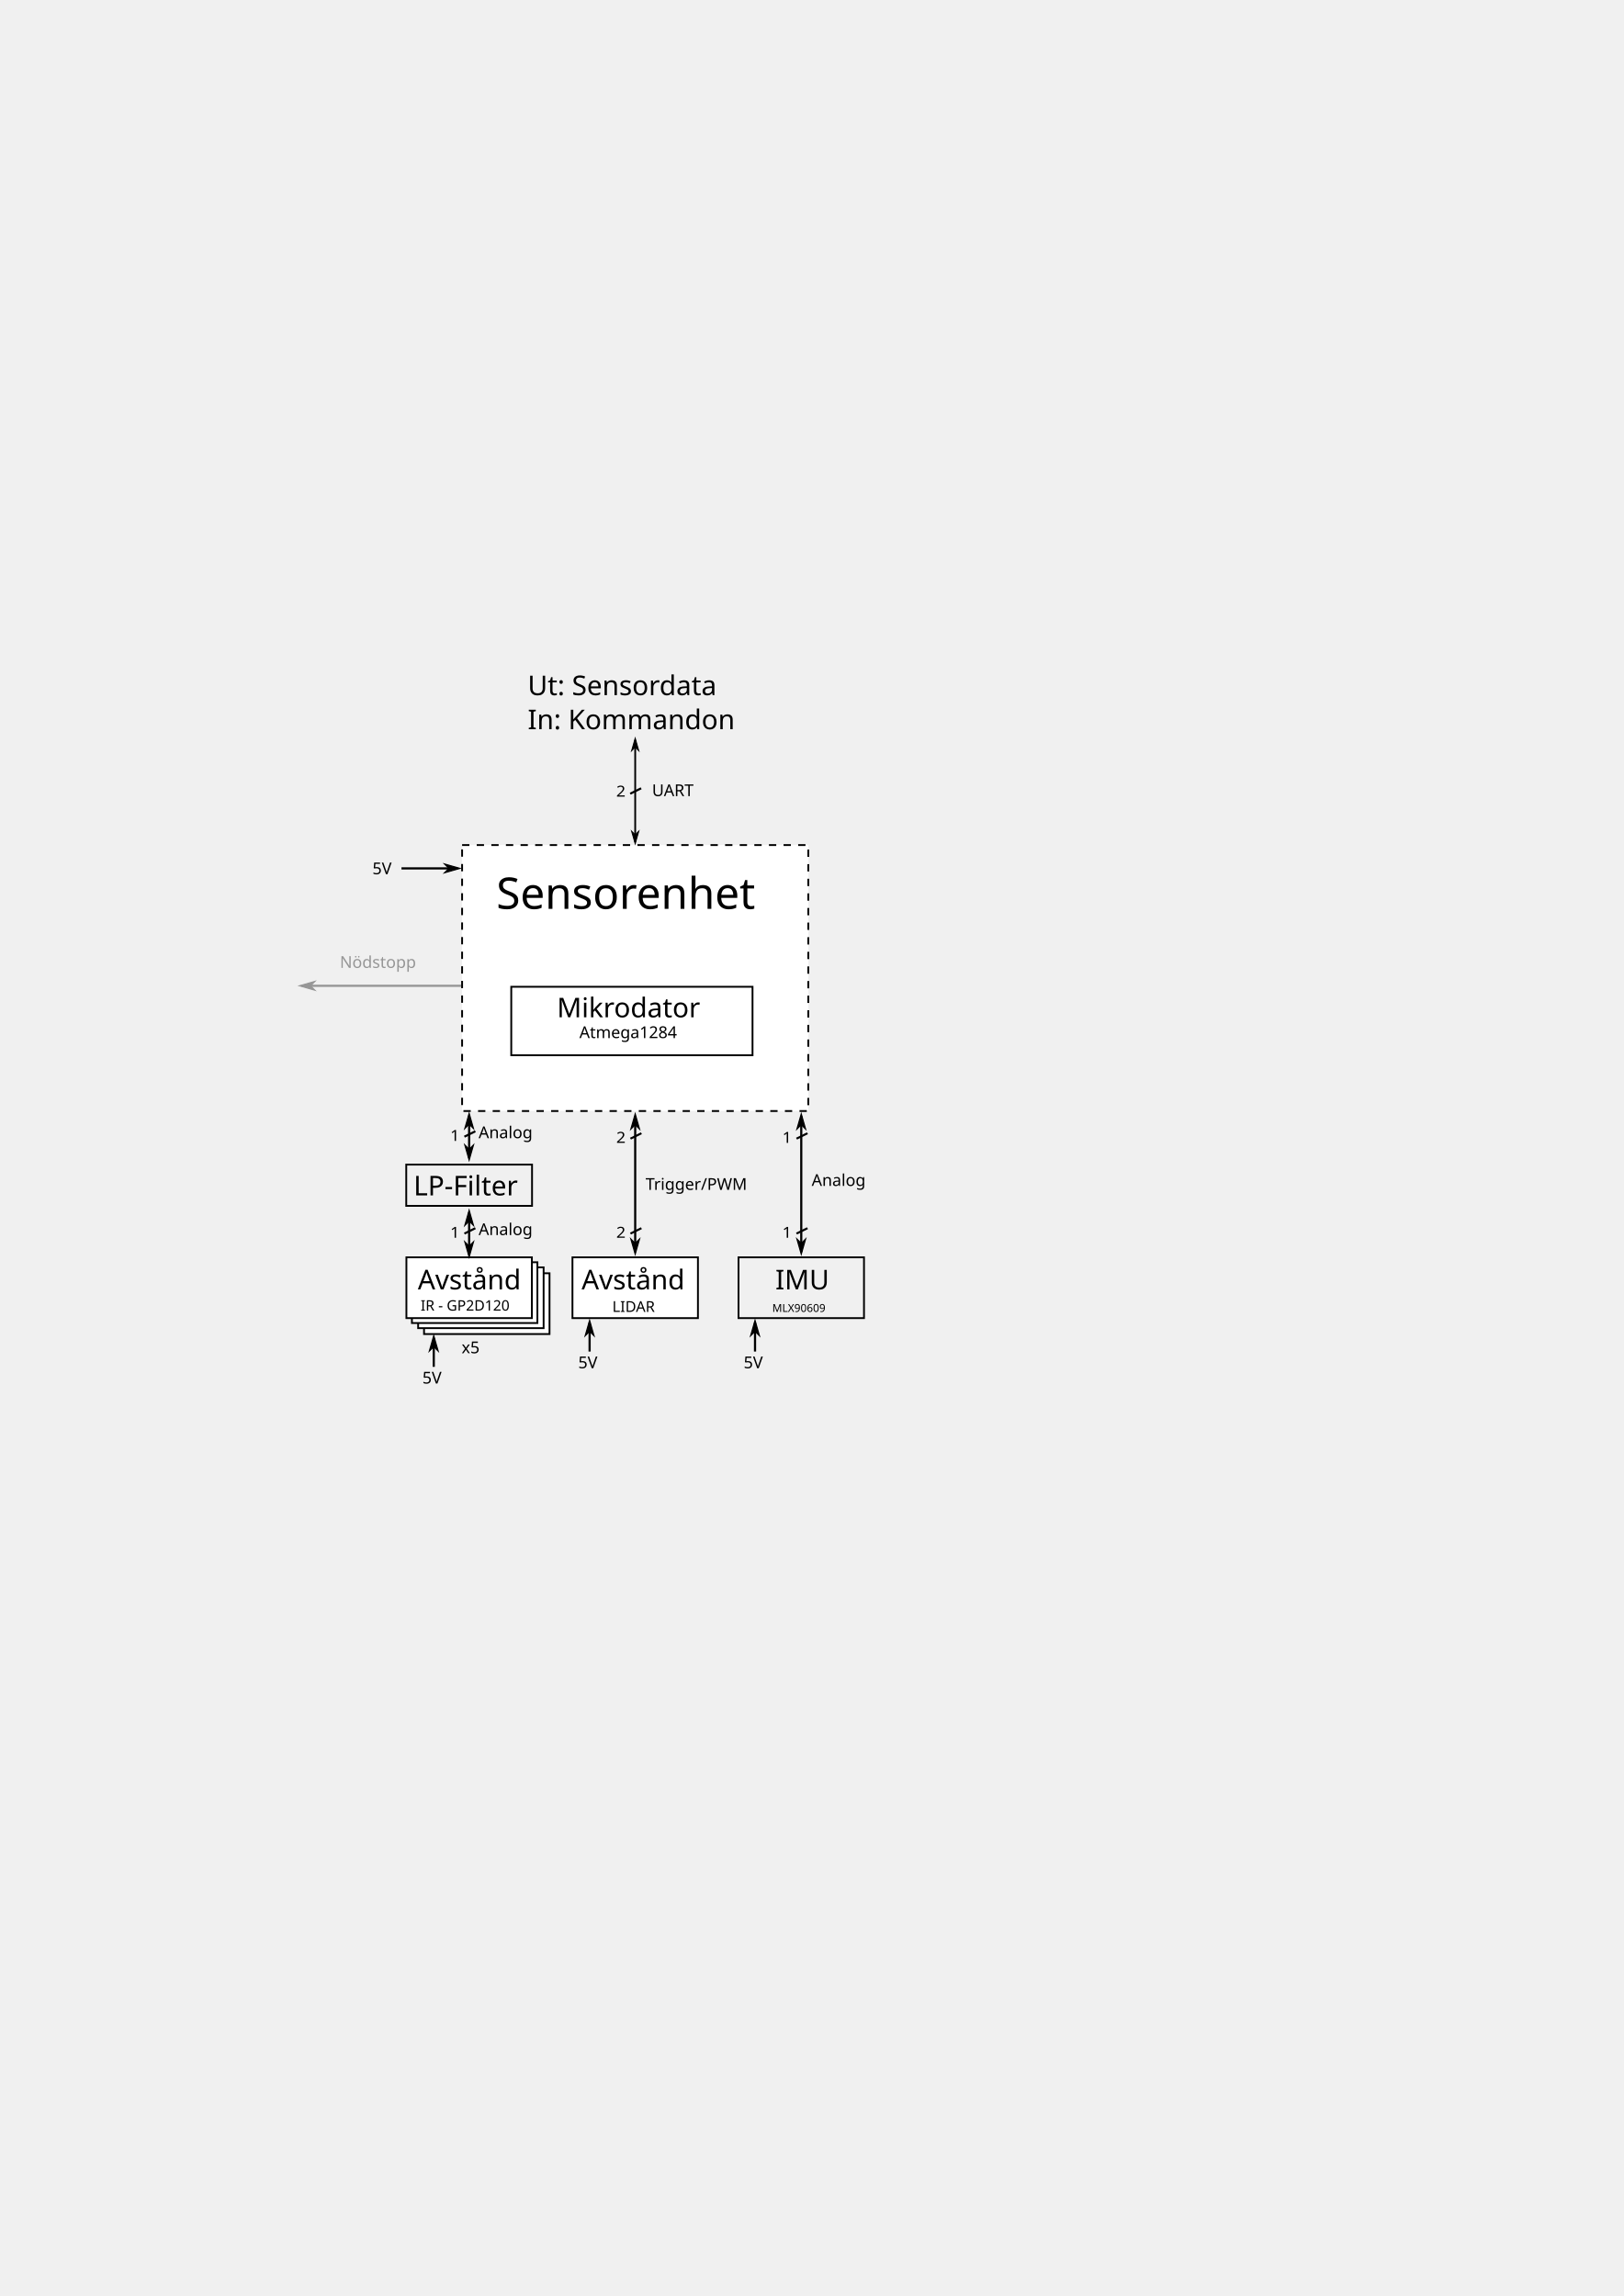
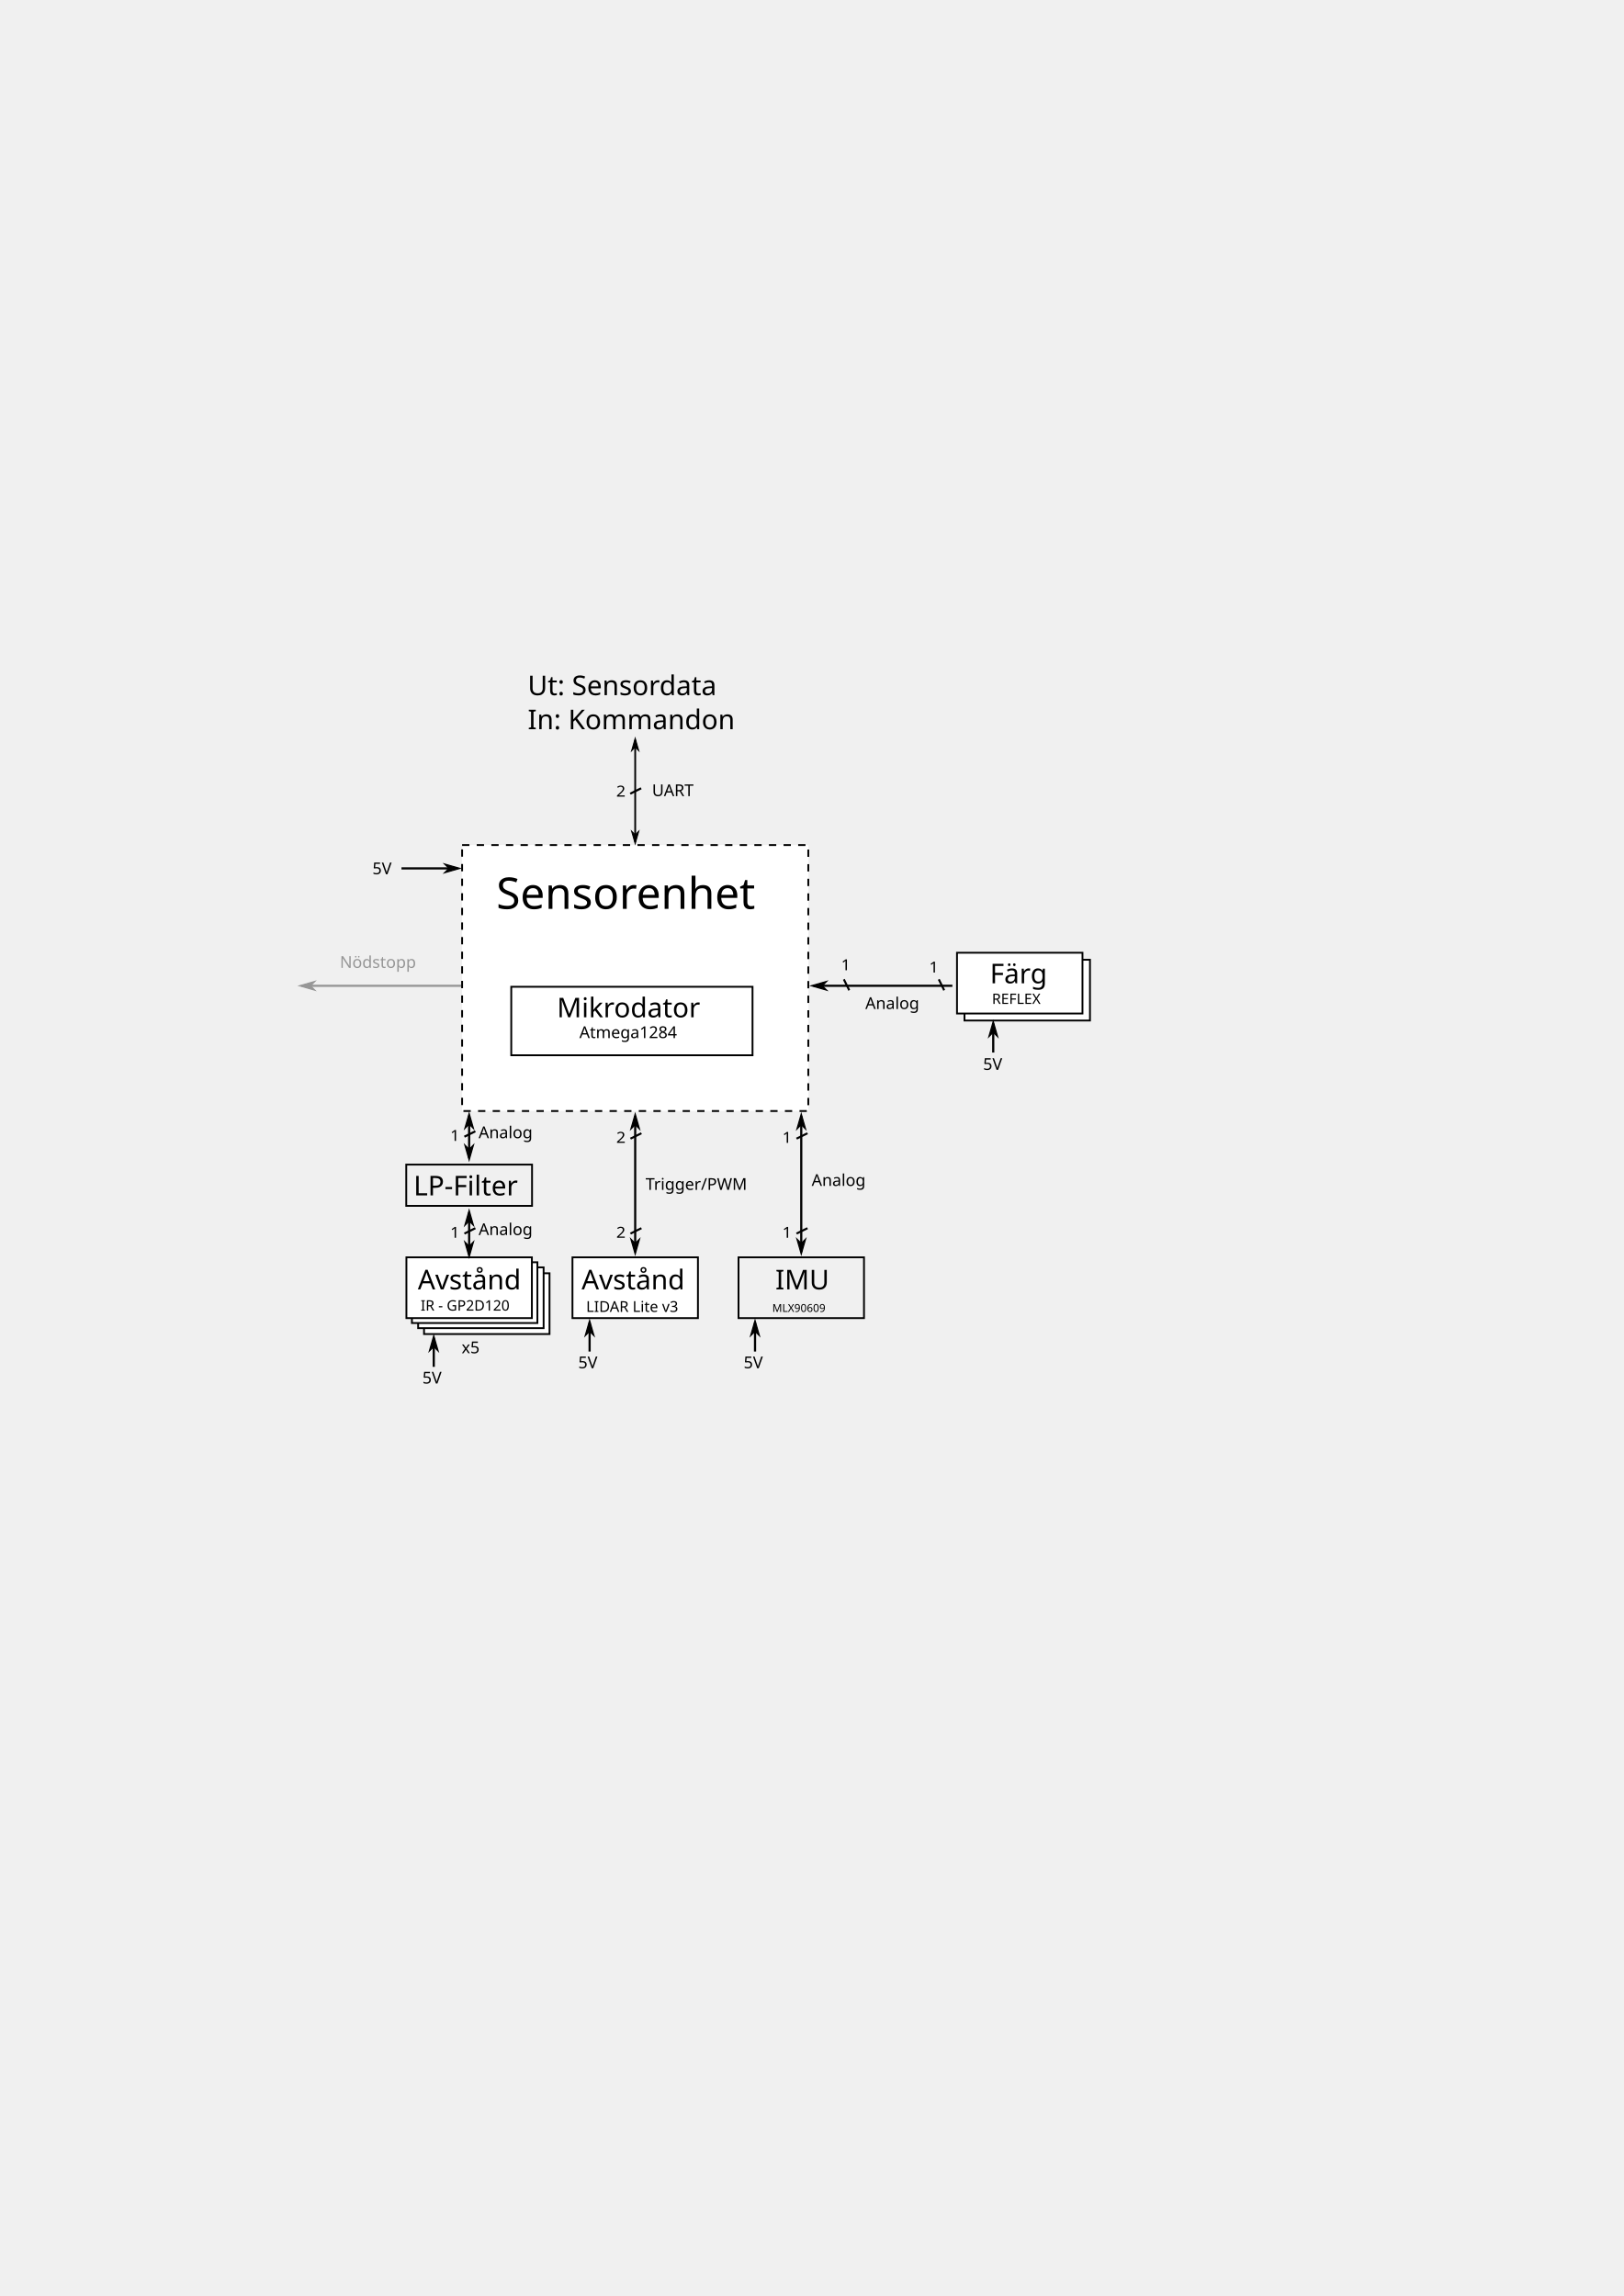
<svg xmlns="http://www.w3.org/2000/svg" width="210mm" height="297mm" viewBox="0 0 744.094 1052.362" id="svg7165" version="1.1">
  <defs id="defs7167">
    <marker orient="auto" refY="0" refX="0" id="marker6503" style="overflow:visible">
      <path id="path6505" d="M 0,0 5,-5 -12.5,0 5,5 0,0 Z" style="fill:#000000;fill-opacity:1;fill-rule:evenodd;stroke:#000000;stroke-width:1pt;stroke-opacity:1" transform="matrix(0.4,0,0,0.4,4,0)" />
    </marker>
    <marker orient="auto" refY="0" refX="0" id="marker6507" style="overflow:visible">
      <path id="path6509" d="M 0,0 5,-5 -12.5,0 5,5 0,0 Z" style="fill:#000000;fill-opacity:1;fill-rule:evenodd;stroke:#000000;stroke-width:1pt;stroke-opacity:1" transform="matrix(-0.4,0,0,-0.4,-4,0)" />
    </marker>
    <marker orient="auto" refY="0" refX="0" id="marker7029-9-4-4-0" style="overflow:visible">
      <path id="path7031-3-88-0-5" d="M 0,0 5,-5 -12.5,0 5,5 0,0 Z" style="fill:#969696;fill-opacity:1;fill-rule:evenodd;stroke:#969696;stroke-width:1pt;stroke-opacity:1" transform="matrix(0.4,0,0,0.4,4,0)" />
    </marker>
    <marker orient="auto" refY="0" refX="0" id="marker9041-3-5-6-6-8-6" style="overflow:visible">
      <path id="path9043-1-6-2-7-7-1" d="M 0,0 5,-5 -12.5,0 5,5 0,0 Z" style="fill:#969696;fill-opacity:1;fill-rule:evenodd;stroke:#969696;stroke-width:1pt;stroke-opacity:1" transform="matrix(-0.4,0,0,-0.4,-4,0)" />
    </marker>
    <marker orient="auto" refY="0" refX="0" id="marker9041-3-5-6-6-8" style="overflow:visible">
      <path id="path9043-1-6-2-7-7" d="M 0,0 5,-5 -12.5,0 5,5 0,0 Z" style="fill:#000000;fill-opacity:1;fill-rule:evenodd;stroke:#000000;stroke-width:1pt;stroke-opacity:1" transform="matrix(-0.4,0,0,-0.4,-4,0)" />
    </marker>
    <marker orient="auto" refY="0" refX="0" id="marker9041-3-5-6-6" style="overflow:visible">
      <path id="path9043-1-6-2-7" d="M 0,0 5,-5 -12.5,0 5,5 0,0 Z" style="fill:#000000;fill-opacity:1;fill-rule:evenodd;stroke:#000000;stroke-width:1pt;stroke-opacity:1" transform="matrix(-0.4,0,0,-0.4,-4,0)" />
    </marker>
    <marker orient="auto" refY="0" refX="0" id="marker9041-3-9" style="overflow:visible">
      <path id="path9043-1-3" d="M 0,0 5,-5 -12.5,0 5,5 0,0 Z" style="fill:#000000;fill-opacity:1;fill-rule:evenodd;stroke:#000000;stroke-width:1pt;stroke-opacity:1" transform="matrix(-0.4,0,0,-0.4,-4,0)" />
    </marker>
    <marker orient="auto" refY="0" refX="0" id="marker7029-9-4-4" style="overflow:visible">
      <path id="path7031-3-88-0" d="M 0,0 5,-5 -12.5,0 5,5 0,0 Z" style="fill:#000000;fill-opacity:1;fill-rule:evenodd;stroke:#000000;stroke-width:1pt;stroke-opacity:1" transform="matrix(0.4,0,0,0.4,4,0)" />
    </marker>
    <marker orient="auto" refY="0" refX="0" id="marker7029-9" style="overflow:visible">
      <path id="path7031-3" d="M 0,0 5,-5 -12.5,0 5,5 0,0 Z" style="fill:#000000;fill-opacity:1;fill-rule:evenodd;stroke:#000000;stroke-width:1pt;stroke-opacity:1" transform="matrix(0.4,0,0,0.4,4,0)" />
    </marker>
    <marker orient="auto" refY="0" refX="0" id="marker8162" style="overflow:visible">
      <path id="path8164" d="M 0,0 5,-5 -12.5,0 5,5 0,0 Z" style="fill:#969696;fill-opacity:1;fill-rule:evenodd;stroke:#969696;stroke-width:1pt;stroke-opacity:1" transform="matrix(0.4,0,0,0.4,4,0)" />
    </marker>
    <marker orient="auto" refY="0" refX="0" id="marker8166" style="overflow:visible">
      <path id="path8168" d="M 0,0 5,-5 -12.5,0 5,5 0,0 Z" style="fill:#969696;fill-opacity:1;fill-rule:evenodd;stroke:#969696;stroke-width:1pt;stroke-opacity:1" transform="matrix(-0.4,0,0,-0.4,-4,0)" />
    </marker>
    <marker orient="auto" refY="0" refX="0" id="marker7029-9-4-4-0-3" style="overflow:visible">
      <path id="path7031-3-88-0-5-6" d="M 0,0 5,-5 -12.5,0 5,5 0,0 Z" style="fill:#000000;fill-opacity:1;fill-rule:evenodd;stroke:#000000;stroke-width:1pt;stroke-opacity:1" transform="matrix(0.4,0,0,0.4,4,0)" />
    </marker>
    <marker orient="auto" refY="0" refX="0" id="marker6588-9-2-7-8-5-1-7" style="overflow:visible">
      <path id="path6590-4-0-4-9-9-1-5" d="M 0,0 5,-5 -12.5,0 5,5 0,0 Z" style="fill:#000000;fill-opacity:1;fill-rule:evenodd;stroke:#000000;stroke-width:1pt;stroke-opacity:1" transform="matrix(-0.4,0,0,-0.4,-4,0)" />
    </marker>
    <marker orient="auto" refY="0" refX="0" id="marker9041-3-5-6-6-8-6-3" style="overflow:visible">
      <path id="path9043-1-6-2-7-7-1-5" d="M 0,0 5,-5 -12.5,0 5,5 0,0 Z" style="fill:#000000;fill-opacity:1;fill-rule:evenodd;stroke:#000000;stroke-width:1pt;stroke-opacity:1" transform="matrix(-0.4,0,0,-0.4,-4,0)" />
    </marker>
    <marker orient="auto" refY="0" refX="0" id="marker9041-3-5-6-6-8-62" style="overflow:visible">
      <path id="path9043-1-6-2-7-7-9" d="M 0,0 5,-5 -12.5,0 5,5 0,0 Z" style="fill:#000000;fill-opacity:1;fill-rule:evenodd;stroke:#000000;stroke-width:1pt;stroke-opacity:1" transform="matrix(-0.4,0,0,-0.4,-4,0)" />
    </marker>
    <marker orient="auto" refY="0" refX="0" id="marker9041-3-5-6-6-1" style="overflow:visible">
      <path id="path9043-1-6-2-7-2" d="M 0,0 5,-5 -12.5,0 5,5 0,0 Z" style="fill:#000000;fill-opacity:1;fill-rule:evenodd;stroke:#000000;stroke-width:1pt;stroke-opacity:1" transform="matrix(-0.4,0,0,-0.4,-4,0)" />
    </marker>
    <marker orient="auto" refY="0" refX="0" id="marker9041-3-9-7" style="overflow:visible">
      <path id="path9043-1-3-0" d="M 0,0 5,-5 -12.5,0 5,5 0,0 Z" style="fill:#000000;fill-opacity:1;fill-rule:evenodd;stroke:#000000;stroke-width:1pt;stroke-opacity:1" transform="matrix(-0.4,0,0,-0.4,-4,0)" />
    </marker>
    <marker orient="auto" refY="0" refX="0" id="marker7029-9-4-4-9" style="overflow:visible">
      <path id="path7031-3-88-0-3" d="M 0,0 5,-5 -12.5,0 5,5 0,0 Z" style="fill:#000000;fill-opacity:1;fill-rule:evenodd;stroke:#000000;stroke-width:1pt;stroke-opacity:1" transform="matrix(0.4,0,0,0.4,4,0)" />
    </marker>
    <marker orient="auto" refY="0" refX="0" id="marker6588-9-2-7-8-5-6" style="overflow:visible">
      <path id="path6590-4-0-4-9-9-0" d="M 0,0 5,-5 -12.5,0 5,5 0,0 Z" style="fill:#000000;fill-opacity:1;fill-rule:evenodd;stroke:#000000;stroke-width:1pt;stroke-opacity:1" transform="matrix(-0.4,0,0,-0.4,-4,0)" />
    </marker>
    <marker orient="auto" refY="0" refX="0" id="marker7029-9-6" style="overflow:visible">
      <path id="path7031-3-2" d="M 0,0 5,-5 -12.5,0 5,5 0,0 Z" style="fill:#000000;fill-opacity:1;fill-rule:evenodd;stroke:#000000;stroke-width:1pt;stroke-opacity:1" transform="matrix(0.4,0,0,0.4,4,0)" />
    </marker>
    <marker orient="auto" refY="0" refX="0" id="marker6588-9-2-7-6" style="overflow:visible">
      <path id="path6590-4-0-4-1" d="M 0,0 5,-5 -12.5,0 5,5 0,0 Z" style="fill:#000000;fill-opacity:1;fill-rule:evenodd;stroke:#000000;stroke-width:1pt;stroke-opacity:1" transform="matrix(-0.4,0,0,-0.4,-4,0)" />
    </marker>
    <marker orient="auto" refY="0" refX="0" id="marker7280" style="overflow:visible">
      <path id="path7030" d="M 0,0 5,-5 -12.5,0 5,5 0,0 Z" style="fill:#000000;fill-opacity:1;fill-rule:evenodd;stroke:#000000;stroke-width:1pt;stroke-opacity:1" transform="matrix(0.4,0,0,0.4,4,0)" />
    </marker>
    <marker orient="auto" refY="0" refX="0" id="marker7283" style="overflow:visible">
      <path id="path7033" d="M 0,0 5,-5 -12.5,0 5,5 0,0 Z" style="fill:#000000;fill-opacity:1;fill-rule:evenodd;stroke:#000000;stroke-width:1pt;stroke-opacity:1" transform="matrix(-0.4,0,0,-0.4,-4,0)" />
    </marker>
    <marker orient="auto" refY="0" refX="0" id="marker8162-8" style="overflow:visible">
      <path id="path8164-7" d="M 0,0 5,-5 -12.5,0 5,5 0,0 Z" style="fill:#969696;fill-opacity:1;fill-rule:evenodd;stroke:#969696;stroke-width:1pt;stroke-opacity:1" transform="matrix(0.4,0,0,0.4,4,0)" />
    </marker>
    <marker orient="auto" refY="0" refX="0" id="marker7029-9-6-7" style="overflow:visible">
      <path id="path7031-3-2-5" d="M 0,0 5,-5 -12.5,0 5,5 0,0 Z" style="fill:#000000;fill-opacity:1;fill-rule:evenodd;stroke:#000000;stroke-width:1pt;stroke-opacity:1" transform="matrix(0.4,0,0,0.4,4,0)" />
    </marker>
    <marker orient="auto" refY="0" refX="0" id="marker6588-9-2-7-6-3" style="overflow:visible">
      <path id="path6590-4-0-4-1-5" d="M 0,0 5,-5 -12.5,0 5,5 0,0 Z" style="fill:#000000;fill-opacity:1;fill-rule:evenodd;stroke:#000000;stroke-width:1pt;stroke-opacity:1" transform="matrix(-0.4,0,0,-0.4,-4,0)" />
+     </marker>
+     <marker orient="auto" refY="0" refX="0" id="marker7029-9-4-4-0-3-9" style="overflow:visible">
+       <path id="path7031-3-88-0-5-6-3" d="M 0,0 5,-5 -12.5,0 5,5 0,0 Z" style="fill:#000000;fill-opacity:1;fill-rule:evenodd;stroke:#000000;stroke-width:1pt;stroke-opacity:1" transform="matrix(0.4,0,0,0.4,4,0)" />
+     </marker>
+     <marker orient="auto" refY="0" refX="0" id="marker7029-9-4-4-0-3-1" style="overflow:visible">
+       <path id="path7031-3-88-0-5-6-1" d="M 0,0 5,-5 -12.5,0 5,5 0,0 Z" style="fill:#000000;fill-opacity:1;fill-rule:evenodd;stroke:#000000;stroke-width:1pt;stroke-opacity:1" transform="matrix(0.4,0,0,0.4,4,0)" />
+     </marker>
+     <marker orient="auto" refY="0" refX="0" id="marker6588-8" style="overflow:visible">
+       <path id="path6590-9" d="M 0,0 5,-5 -12.5,0 5,5 0,0 Z" style="fill:#000000;fill-opacity:1;fill-rule:evenodd;stroke:#000000;stroke-width:1pt;stroke-opacity:1" transform="matrix(-0.4,0,0,-0.4,-4,0)" />
+     </marker>
+     <marker orient="auto" refY="0" refX="0" id="marker9041-3-5-6-6-8-6-3-8" style="overflow:visible">
+       <path id="path9043-1-6-2-7-7-1-5-9" d="M 0,0 5,-5 -12.5,0 5,5 0,0 Z" style="fill:#000000;fill-opacity:1;fill-rule:evenodd;stroke:#000000;stroke-width:1pt;stroke-opacity:1" transform="matrix(-0.4,0,0,-0.4,-4,0)" />
    </marker>
  </defs>
  <g id="layer1">
    <text xml:space="preserve" style="font-style:normal;font-weight:normal;font-size:12.5px;line-height:125%;font-family:sans-serif;letter-spacing:0px;word-spacing:0px;fill:#000000;fill-opacity:1;stroke:none;stroke-width:1px;stroke-linecap:butt;stroke-linejoin:miter;stroke-opacity:1" x="241.82" y="318.618" id="text10120">
      <tspan id="tspan10122" x="241.82" y="318.618">Ut: Sensordata</tspan>
      <tspan x="241.82" y="334.243" id="tspan11350">In: Kommandon</tspan>
    </text>
    <path style="fill:none;fill-opacity:1;fill-rule:evenodd;stroke:#969696;stroke-width:1;stroke-linecap:butt;stroke-linejoin:miter;stroke-miterlimit:4;stroke-dasharray:none;stroke-opacity:1;marker-start:url(#marker8162-8)" d="m 138.265,451.838 73.114,0" id="path8160-9" />
    <g id="g8346-2" transform="translate(-106.5413,9.833386)">
      <rect y="377.497" x="318.311" height="121.901" width="158.648" id="rect4290-85-7-0" style="fill:#ffffff;stroke:#000000;stroke-width:0.837;stroke-miterlimit:4;stroke-dasharray:3.348, 3.348;stroke-dashoffset:0;stroke-opacity:1" />
      <text id="text5111-4-2" y="406.737" x="333.987" style="font-style:normal;font-weight:normal;font-size:100.597px;line-height:125%;font-family:sans-serif;letter-spacing:0px;word-spacing:0px;fill:#000000;fill-opacity:1;stroke:none;stroke-width:1px;stroke-linecap:butt;stroke-linejoin:miter;stroke-opacity:1" xml:space="preserve">
        <tspan id="tspan4305-5-3" style="font-size:20px" y="406.737" x="333.987">Sensorenhet</tspan>
      </text>
      <rect style="fill:#ffffff;fill-opacity:1;stroke:#000000;stroke-width:0.837;stroke-miterlimit:4;stroke-dasharray:none;stroke-dashoffset:0;stroke-opacity:1" id="rect4315-4-7" width="110.565" height="31.391" x="340.837" y="442.45" />
      <text id="text4317-4-5" y="456.443" x="361.763" style="font-style:normal;font-weight:normal;font-size:10px;line-height:125%;font-family:sans-serif;letter-spacing:0px;word-spacing:0px;fill:#000000;fill-opacity:1;stroke:none;stroke-width:1px;stroke-linecap:butt;stroke-linejoin:miter;stroke-opacity:1" xml:space="preserve">
        <tspan style="font-size:12.5px" y="456.443" x="361.763" id="tspan4319-3-9">Mikrodator</tspan>
      </text>
      <text id="text6461-5-2" y="465.969" x="372.058" style="font-style:normal;font-weight:normal;font-size:12.5px;line-height:125%;font-family:sans-serif;letter-spacing:0px;word-spacing:0px;fill:#000000;fill-opacity:1;stroke:none;stroke-width:1px;stroke-linecap:butt;stroke-linejoin:miter;stroke-opacity:1" xml:space="preserve">
        <tspan style="font-size:7.5px" y="465.969" x="372.058" id="tspan6463-9-2">Atmega1284</tspan>
      </text>
    </g>
    <path style="fill:none;fill-rule:evenodd;stroke:#000000;stroke-width:0.821;stroke-linecap:butt;stroke-linejoin:miter;stroke-miterlimit:3.7;stroke-dasharray:none;stroke-opacity:1;marker-start:url(#marker7280);marker-end:url(#marker7283)" d="m 291.093,339.181 0,46.726" id="path4688-0-8" />
    <text xml:space="preserve" style="font-style:normal;font-weight:normal;font-size:12.5px;line-height:125%;font-family:sans-serif;letter-spacing:0px;word-spacing:0px;fill:#000000;fill-opacity:1;stroke:none;stroke-width:1px;stroke-linecap:butt;stroke-linejoin:miter;stroke-opacity:1" x="298.816" y="364.895" id="text6511-2-9">
      <tspan id="tspan6513-2-7" x="298.816" y="364.895" style="font-size:7.5px">UART</tspan>
    </text>
    <text xml:space="preserve" style="font-style:normal;font-weight:normal;font-size:12.07px;line-height:125%;font-family:sans-serif;letter-spacing:0px;word-spacing:0px;fill:#000000;fill-opacity:1;stroke:none;stroke-width:1px;stroke-linecap:butt;stroke-linejoin:miter;stroke-opacity:1" x="272.667" y="378.157" id="text7351-9-7-6-1-8-5-5-4-7-3" transform="scale(1.035655,0.9655729)">
      <tspan id="tspan7353-5-1-1-7-1-0-9-1-5-6" x="272.667" y="378.157" style="font-size:7.242px">2</tspan>
    </text>
    <path style="fill:none;fill-rule:evenodd;stroke:#000000;stroke-width:0.964px;stroke-linecap:butt;stroke-linejoin:miter;stroke-opacity:1" d="m 288.804,363.782 5.024,-2.477" id="path7304-7-2-9-1-9-6-2-8-8-1" />
    <rect style="opacity:1;fill:#ffffff;fill-opacity:1;stroke:#000000;stroke-width:0.833;stroke-linecap:butt;stroke-linejoin:miter;stroke-miterlimit:3.7;stroke-dasharray:none;stroke-dashoffset:0;stroke-opacity:1" id="rect6604-6-4-7-8-4" width="57.5" height="27.857" x="194.326" y="583.597" />
    <rect style="opacity:1;fill:#ffffff;fill-opacity:1;stroke:#000000;stroke-width:0.833;stroke-linecap:butt;stroke-linejoin:miter;stroke-miterlimit:3.7;stroke-dasharray:none;stroke-dashoffset:0;stroke-opacity:1" id="rect6604-6-4-7-9-7" width="57.5" height="27.857" x="191.622" y="580.893" />
    <rect style="opacity:1;fill:#ffffff;fill-opacity:1;stroke:#000000;stroke-width:0.833;stroke-linecap:butt;stroke-linejoin:miter;stroke-miterlimit:3.7;stroke-dasharray:none;stroke-dashoffset:0;stroke-opacity:1" id="rect6604-6-4-7-2-8" width="57.5" height="27.857" x="188.77" y="578.546" />
    <rect style="opacity:1;fill:#ffffff;fill-opacity:1;stroke:#000000;stroke-width:0.833;stroke-linecap:butt;stroke-linejoin:miter;stroke-miterlimit:3.7;stroke-dasharray:none;stroke-dashoffset:0;stroke-opacity:1" id="rect6604-6-4-7-4" width="57.5" height="27.857" x="186.245" y="576.295" />
    <text xml:space="preserve" style="font-style:normal;font-weight:normal;font-size:12.5px;line-height:125%;font-family:sans-serif;letter-spacing:0px;word-spacing:0px;fill:#000000;fill-opacity:1;stroke:none;stroke-width:1px;stroke-linecap:butt;stroke-linejoin:miter;stroke-opacity:1" x="211.531" y="620.254" id="text7240-5">
      <tspan id="tspan7242-0" x="211.531" y="620.254" style="font-size:7.5px">x5</tspan>
    </text>
    <text xml:space="preserve" style="font-style:normal;font-weight:normal;font-size:12.5px;line-height:125%;font-family:sans-serif;letter-spacing:0px;word-spacing:0px;fill:#000000;fill-opacity:1;stroke:none;stroke-width:1px;stroke-linecap:butt;stroke-linejoin:miter;stroke-opacity:1" x="191.477" y="590.974" id="text7268-3">
      <tspan id="tspan7270-6" x="191.477" y="590.974">Avstånd</tspan>
    </text>
    <text xml:space="preserve" style="font-style:normal;font-weight:normal;font-size:12.5px;line-height:125%;font-family:sans-serif;letter-spacing:0px;word-spacing:0px;fill:#000000;fill-opacity:1;stroke:none;stroke-width:1px;stroke-linecap:butt;stroke-linejoin:miter;stroke-opacity:1" x="192.752" y="600.706" id="text6614-6-5-6-1">
      <tspan id="tspan6616-3-6-6-06" x="192.752" y="600.706" style="font-size:6.625px">IR - GP2D120</tspan>
    </text>
    <g id="g9425">
      <path id="path6571-0-5-4-9" d="m 214.995,555.716 0,19.434" style="fill:none;fill-rule:evenodd;stroke:#000000;stroke-width:0.989;stroke-linecap:butt;stroke-linejoin:miter;stroke-miterlimit:4;stroke-dasharray:none;stroke-opacity:1;marker-start:url(#marker7029-9-6);marker-end:url(#marker6588-9-2-7-6)" />
      <text transform="scale(1.035655,0.9655729)" id="text7351-4-1-0-9-8-6-4-0" y="587.561" x="199.207" style="font-style:normal;font-weight:normal;font-size:12.07px;line-height:125%;font-family:sans-serif;letter-spacing:0px;word-spacing:0px;fill:#000000;fill-opacity:1;stroke:none;stroke-width:1px;stroke-linecap:butt;stroke-linejoin:miter;stroke-opacity:1" xml:space="preserve">
        <tspan style="font-size:7.242px" y="587.561" x="199.207" id="tspan7353-8-0-9-4-8-1-3-6">1</tspan>
      </text>
      <path id="path7304-4-2-2-4-1-3-3-4-0-7" d="m 212.819,565.407 5.024,-2.477" style="fill:none;fill-rule:evenodd;stroke:#000000;stroke-width:0.964px;stroke-linecap:butt;stroke-linejoin:miter;stroke-opacity:1" />
      <text id="text8027-6" y="566.094" x="219.335" style="font-style:normal;font-weight:normal;font-size:12.5px;line-height:125%;font-family:sans-serif;letter-spacing:0px;word-spacing:0px;fill:#000000;fill-opacity:1;stroke:none;stroke-width:1px;stroke-linecap:butt;stroke-linejoin:miter;stroke-opacity:1" xml:space="preserve">
        <tspan id="tspan9011-9" style="font-size:7.5px" y="566.094" x="219.335">Analog</tspan>
      </text>
    </g>
    <path style="fill:none;fill-rule:evenodd;stroke:#000000;stroke-width:0.989;stroke-linecap:butt;stroke-linejoin:miter;stroke-miterlimit:4;stroke-dasharray:none;stroke-opacity:1;marker-start:url(#marker7029-9-4-4-9);marker-end:url(#marker6588-9-2-7-8-5-6)" d="m 291.093,511.559 0,62.291" id="path6571-0-5-4-7-4-3" />
    <rect style="opacity:1;fill:#ffffff;fill-opacity:1;stroke:#000000;stroke-width:0.833;stroke-linecap:butt;stroke-linejoin:miter;stroke-miterlimit:3.7;stroke-dasharray:none;stroke-dashoffset:0;stroke-opacity:1" id="rect6604-6-4-7-7-6-7" width="57.5" height="27.857" x="262.343" y="576.295" />
    <g transform="translate(126.814,9.833386)" id="g7669-9-8-9-6-9-4">
      <g id="g7373-0-6-9-3-0-5-6-4-2-5" transform="matrix(1,0,0,0.932331,-11.9057,40.85051)">
        <text xml:space="preserve" style="font-style:normal;font-weight:normal;font-size:12.5px;line-height:125%;font-family:sans-serif;letter-spacing:0px;word-spacing:0px;fill:#000000;fill-opacity:1;stroke:none;stroke-width:1px;stroke-linecap:butt;stroke-linejoin:miter;stroke-opacity:1" x="167.5" y="554.148" id="text7351-4-1-0-9-8-6-4-3-2-2">
          <tspan id="tspan7353-8-0-9-4-8-1-3-0-4-5" x="167.5" y="554.148" style="font-size:7.5px">2</tspan>
        </text>
        <text xml:space="preserve" style="font-style:normal;font-weight:normal;font-size:12.5px;line-height:125%;font-family:sans-serif;letter-spacing:0px;word-spacing:0px;fill:#000000;fill-opacity:1;stroke:none;stroke-width:1px;stroke-linecap:butt;stroke-linejoin:miter;stroke-opacity:1" x="167.5" y="507.467" id="text7351-9-7-6-1-8-5-1-3-3-7-4">
          <tspan id="tspan7353-5-1-1-7-1-0-5-3-0-7-7" x="167.5" y="507.467" style="font-size:7.5px">2</tspan>
        </text>
      </g>
      <g id="g7435-7-5-7-2-9-9-8-9-5-4" transform="matrix(1.004824,0,0,0.9246567,-61.98943,-67.34177)">
        <path style="fill:none;fill-rule:evenodd;stroke:#000000;stroke-width:1px;stroke-linecap:butt;stroke-linejoin:miter;stroke-opacity:1" d="m 223.017,626.619 5,-2.679" id="path7304-7-2-9-1-9-6-8-6-2-4-4" />
        <path style="fill:none;fill-rule:evenodd;stroke:#000000;stroke-width:1px;stroke-linecap:butt;stroke-linejoin:miter;stroke-opacity:1" d="m 223.017,673.672 5,-2.679" id="path7304-4-2-2-4-1-3-3-4-0-5-8-3" />
      </g>
    </g>
    <text xml:space="preserve" style="font-style:normal;font-weight:normal;font-size:12.5px;line-height:125%;font-family:sans-serif;letter-spacing:0px;word-spacing:0px;fill:#000000;fill-opacity:1;stroke:none;stroke-width:1px;stroke-linecap:butt;stroke-linejoin:miter;stroke-opacity:1" x="266.527" y="590.974" id="text6606-1-7-3-0">
      <tspan x="266.527" y="590.974" id="tspan6610-0-6-6-78">Avstånd</tspan>
    </text>
-     <text xml:space="preserve" style="font-style:normal;font-weight:normal;font-size:12.5px;line-height:125%;font-family:sans-serif;letter-spacing:0px;word-spacing:0px;fill:#000000;fill-opacity:1;stroke:none;stroke-width:1px;stroke-linecap:butt;stroke-linejoin:miter;stroke-opacity:1" x="280.605" y="601.315" id="text6614-6-5-6-8-6">
-       <tspan id="tspan6616-3-6-6-0-8" x="280.605" y="601.315" style="font-size:6.875px">LIDAR</tspan>
+     <text xml:space="preserve" style="font-style:normal;font-weight:normal;font-size:12.5px;line-height:125%;font-family:sans-serif;letter-spacing:0px;word-spacing:0px;fill:#000000;fill-opacity:1;stroke:none;stroke-width:1px;stroke-linecap:butt;stroke-linejoin:miter;stroke-opacity:1" x="268.605" y="601.315" id="text6614-6-5-6-8-6">
+       <tspan id="tspan6616-3-6-6-0-8" x="268.605" y="601.315" style="font-size:6.875px">LIDAR Lite v3</tspan>
    </text>
    <text xml:space="preserve" style="font-style:normal;font-weight:normal;font-size:12.5px;line-height:125%;font-family:sans-serif;letter-spacing:0px;word-spacing:0px;fill:#000000;fill-opacity:1;stroke:none;stroke-width:1px;stroke-linecap:butt;stroke-linejoin:miter;stroke-opacity:1" x="295.853" y="536.01" id="text6596-8-1-2-8">
      <tspan id="tspan6598-4-5-1-4" x="295.853" y="536.01" style="font-size:7.5px" />
      <tspan x="295.853" y="545.385" style="font-size:7.5px" id="tspan9370-3">Trigger/PWM</tspan>
      <tspan x="295.853" y="554.76" style="font-size:7.5px" id="tspan9368-1" />
    </text>
    <text xml:space="preserve" style="font-style:normal;font-weight:normal;font-size:12.5px;line-height:125%;font-family:sans-serif;letter-spacing:0px;word-spacing:0px;fill:#000000;fill-opacity:1;stroke:none;stroke-width:1px;stroke-linecap:butt;stroke-linejoin:miter;stroke-opacity:1" x="155.745" y="443.624" id="text8774-4">
      <tspan id="tspan8776-9" x="155.745" y="443.624" style="font-size:7.5px;fill:#969696;fill-opacity:1;stroke:none;stroke-opacity:1">Nödstopp</tspan>
    </text>
    <g transform="translate(-146.9474,9.833386)" id="g9164-2">
      <path style="fill:none;fill-rule:evenodd;stroke:#000000;stroke-width:1px;stroke-linecap:butt;stroke-linejoin:miter;stroke-opacity:1;marker-end:url(#marker9041-3-9-7)" d="m 330.932,388.187 25.759,0" id="path9039-03-3-0" />
      <text xml:space="preserve" style="font-style:normal;font-weight:normal;font-size:12.5px;line-height:125%;font-family:sans-serif;letter-spacing:0px;word-spacing:0px;fill:#000000;fill-opacity:1;stroke:none;stroke-width:1px;stroke-linecap:butt;stroke-linejoin:miter;stroke-opacity:1" x="317.623" y="390.868" id="text9045-4-8-6">
        <tspan style="font-size:7.5px" id="tspan9047-0-0-8" x="317.623" y="390.868">5V</tspan>
      </text>
    </g>
    <g id="g9256-9" transform="translate(-146.1898,9.833386)">
      <path id="path9039-03-4-5-2" d="m 344.967,616.654 0,-13.274" style="fill:none;fill-rule:evenodd;stroke:#000000;stroke-width:1;stroke-linecap:butt;stroke-linejoin:miter;stroke-miterlimit:4;stroke-dasharray:none;stroke-opacity:1;marker-end:url(#marker9041-3-5-6-6-1)" />
      <text id="text9045-4-0-6-6" y="624.315" x="339.756" style="font-style:normal;font-weight:normal;font-size:12.5px;line-height:125%;font-family:sans-serif;letter-spacing:0px;word-spacing:0px;fill:#000000;fill-opacity:1;stroke:none;stroke-width:1px;stroke-linecap:butt;stroke-linejoin:miter;stroke-opacity:1" xml:space="preserve">
        <tspan y="624.315" x="339.756" id="tspan9047-0-04-9-6" style="font-size:7.5px">5V</tspan>
      </text>
    </g>
    <g id="g9256-2-4" transform="translate(-74.77161,2.821176)">
      <path id="path9039-03-4-5-8-9" d="m 344.967,616.654 0,-13.274" style="fill:none;fill-rule:evenodd;stroke:#000000;stroke-width:1;stroke-linecap:butt;stroke-linejoin:miter;stroke-miterlimit:4;stroke-dasharray:none;stroke-opacity:1;marker-end:url(#marker9041-3-5-6-6-8-62)" />
      <text id="text9045-4-0-6-2-5" y="624.315" x="339.756" style="font-style:normal;font-weight:normal;font-size:12.5px;line-height:125%;font-family:sans-serif;letter-spacing:0px;word-spacing:0px;fill:#000000;fill-opacity:1;stroke:none;stroke-width:1px;stroke-linecap:butt;stroke-linejoin:miter;stroke-opacity:1" xml:space="preserve">
        <tspan y="624.315" x="339.756" id="tspan9047-0-04-9-9-0" style="font-size:7.5px">5V</tspan>
      </text>
    </g>
    <path style="fill:#000000;fill-opacity:1;fill-rule:evenodd;stroke:#000000;stroke-width:0.989px;stroke-linecap:butt;stroke-linejoin:miter;stroke-opacity:1;marker-start:url(#marker7029-9-4-4-0-3);marker-end:url(#marker6588-9-2-7-8-5-1-7)" d="m 367.192,511.559 0,62.291" id="path6571-0-5-4-7-4-5-8" />
    <rect style="opacity:1;fill:none;fill-opacity:1;stroke:#000000;stroke-width:0.833;stroke-linecap:butt;stroke-linejoin:miter;stroke-miterlimit:3.7;stroke-dasharray:none;stroke-dashoffset:0;stroke-opacity:1" id="rect6604-6-4-7-7-6-0-7" width="57.5" height="27.857" x="338.442" y="576.295" />
    <text xml:space="preserve" style="font-style:normal;font-weight:normal;font-size:12.07px;line-height:125%;font-family:sans-serif;letter-spacing:0px;word-spacing:0px;fill:#000000;fill-opacity:1;stroke:none;stroke-width:0.966;stroke-linecap:butt;stroke-linejoin:miter;stroke-miterlimit:4;stroke-dasharray:none;stroke-opacity:1" x="346.164" y="587.561" id="text7351-4-1-0-9-8-6-4-3-2-6-2" transform="scale(1.035655,0.9655729)">
      <tspan id="tspan7353-8-0-9-4-8-1-3-0-4-2-7" x="346.164" y="587.561" style="font-size:7.242px;fill:#000000;fill-opacity:1;stroke:none;stroke-width:0.966;stroke-miterlimit:4;stroke-dasharray:none;stroke-opacity:1">1</tspan>
    </text>
    <text xml:space="preserve" style="font-style:normal;font-weight:normal;font-size:12.07px;line-height:125%;font-family:sans-serif;letter-spacing:0px;word-spacing:0px;fill:#000000;fill-opacity:1;stroke:none;stroke-width:0.966;stroke-linecap:butt;stroke-linejoin:miter;stroke-miterlimit:4;stroke-dasharray:none;stroke-opacity:1" x="346.164" y="542.487" id="text7351-9-7-6-1-8-5-1-3-3-7-5-2" transform="scale(1.035655,0.9655729)">
      <tspan id="tspan7353-5-1-1-7-1-0-5-3-0-7-8-2" x="346.164" y="542.487" style="font-size:7.242px;fill:#000000;fill-opacity:1;stroke:none;stroke-width:0.966;stroke-miterlimit:4;stroke-dasharray:none;stroke-opacity:1">1</tspan>
    </text>
    <g style="fill:none;fill-opacity:1;stroke:#000000;stroke-opacity:1" transform="matrix(1.004824,0,0,0.9246567,140.923,-57.50838)" id="g7435-7-5-7-2-9-9-8-9-5-6-6">
      <path id="path7304-7-2-9-1-9-6-8-6-2-4-2-1" d="m 223.017,626.619 5,-2.679" style="fill:none;fill-opacity:1;fill-rule:evenodd;stroke:#000000;stroke-width:1px;stroke-linecap:butt;stroke-linejoin:miter;stroke-opacity:1" />
      <path id="path7304-4-2-2-4-1-3-3-4-0-5-8-8-0" d="m 223.017,673.672 5,-2.679" style="fill:none;fill-opacity:1;fill-rule:evenodd;stroke:#000000;stroke-width:1px;stroke-linecap:butt;stroke-linejoin:miter;stroke-opacity:1" />
    </g>
    <text xml:space="preserve" style="font-style:normal;font-weight:normal;font-size:12.5px;line-height:125%;font-family:sans-serif;letter-spacing:0px;word-spacing:0px;fill:#000000;fill-opacity:1;stroke:none;stroke-width:1px;stroke-linecap:butt;stroke-linejoin:miter;stroke-opacity:1;" x="355.308" y="590.974" id="text6606-1-7-3-4-6">
      <tspan x="355.308" y="590.974" id="tspan6610-0-6-6-7-1">IMU</tspan>
    </text>
    <text xml:space="preserve" style="font-style:normal;font-weight:normal;font-size:12.5px;line-height:125%;font-family:sans-serif;letter-spacing:0px;word-spacing:0px;fill:#000000;fill-opacity:1;stroke:none;stroke-width:1px;stroke-linecap:butt;stroke-linejoin:miter;stroke-opacity:1" x="353.901" y="601.315" id="text6614-6-5-6-8-2-5">
      <tspan id="tspan6616-3-6-6-0-4-9" x="353.901" y="601.315" style="font-size:5px;fill:#000000;fill-opacity:1">MLX90609</tspan>
    </text>
    <text xml:space="preserve" style="font-style:normal;font-weight:normal;font-size:12.5px;line-height:125%;font-family:sans-serif;letter-spacing:0px;word-spacing:0px;fill:#000000;fill-opacity:1;stroke:none;stroke-width:1px;stroke-linecap:butt;stroke-linejoin:miter;stroke-opacity:1" x="371.951" y="543.563" id="text6596-8-1-2-0-4">
      <tspan id="tspan6598-4-5-1-6-9" x="371.951" y="543.563" style="font-size:7.5px;fill:#000000;fill-opacity:1;stroke:none;stroke-opacity:1">Analog</tspan>
    </text>
    <path style="fill:#000000;fill-opacity:1;fill-rule:evenodd;stroke:#000000;stroke-width:1;stroke-linecap:butt;stroke-linejoin:miter;stroke-miterlimit:4;stroke-dasharray:none;stroke-opacity:1;marker-end:url(#marker9041-3-5-6-6-8-6-3)" d="m 346.007,619.476 0,-13.274" id="path9039-03-4-5-8-2-0" />
    <text xml:space="preserve" style="font-style:normal;font-weight:normal;font-size:12.5px;line-height:125%;font-family:sans-serif;letter-spacing:0px;word-spacing:0px;fill:#000000;fill-opacity:1;stroke:none;stroke-width:1px;stroke-linecap:butt;stroke-linejoin:miter;stroke-opacity:1;" x="340.796" y="627.136" id="text9045-4-0-6-2-1-9">
      <tspan style="font-size:7.5px;fill:#000000;fill-opacity:1;stroke:none;stroke-opacity:1;" id="tspan9047-0-04-9-9-5-1" x="340.796" y="627.136">5V</tspan>
    </text>
    <g id="g9417" transform="translate(1.596355,0)">
      <path id="path6571-0-5-4-9-6" d="m 213.399,511.305 0,19.434" style="fill:none;fill-rule:evenodd;stroke:#000000;stroke-width:0.989;stroke-linecap:butt;stroke-linejoin:miter;stroke-miterlimit:4;stroke-dasharray:none;stroke-opacity:1;marker-start:url(#marker7029-9-6-7);marker-end:url(#marker6588-9-2-7-6-3)" />
      <text transform="scale(1.035655,0.9655729)" id="text7351-4-1-0-9-8-6-4-0-2" y="541.567" x="197.666" style="font-style:normal;font-weight:normal;font-size:12.07px;line-height:125%;font-family:sans-serif;letter-spacing:0px;word-spacing:0px;fill:#000000;fill-opacity:1;stroke:none;stroke-width:1px;stroke-linecap:butt;stroke-linejoin:miter;stroke-opacity:1" xml:space="preserve">
        <tspan style="font-size:7.242px" y="541.567" x="197.666" id="tspan7353-8-0-9-4-8-1-3-6-9">1</tspan>
      </text>
      <path id="path7304-4-2-2-4-1-3-3-4-0-7-1" d="m 211.222,520.996 5.024,-2.477" style="fill:none;fill-rule:evenodd;stroke:#000000;stroke-width:0.964px;stroke-linecap:butt;stroke-linejoin:miter;stroke-opacity:1" />
      <text id="text8027-6-2" y="521.682" x="217.738" style="font-style:normal;font-weight:normal;font-size:12.5px;line-height:125%;font-family:sans-serif;letter-spacing:0px;word-spacing:0px;fill:#000000;fill-opacity:1;stroke:none;stroke-width:1px;stroke-linecap:butt;stroke-linejoin:miter;stroke-opacity:1" xml:space="preserve">
        <tspan id="tspan9011-9-7" style="font-size:7.5px" y="521.682" x="217.738">Analog</tspan>
      </text>
    </g>
    <g id="g9448" transform="translate(0.8426476,0)">
      <text id="text8815" y="547.905" x="188.679" style="font-style:normal;font-weight:normal;font-size:12.5px;line-height:125%;font-family:sans-serif;letter-spacing:0px;word-spacing:0px;fill:#000000;fill-opacity:1;stroke:none;stroke-width:1px;stroke-linecap:butt;stroke-linejoin:miter;stroke-opacity:1" xml:space="preserve">
        <tspan y="547.905" x="188.679" id="tspan8817">LP-Filter</tspan>
      </text>
      <rect y="533.79" x="185.329" height="18.912" width="57.646" id="rect6604-6-4-7-4-0" style="opacity:1;fill:none;fill-opacity:1;stroke:#000000;stroke-width:0.833;stroke-linecap:butt;stroke-linejoin:miter;stroke-miterlimit:3.7;stroke-dasharray:none;stroke-dashoffset:0;stroke-opacity:1" />
    </g>
+     <rect style="opacity:1;fill:#ffffff;fill-opacity:1;stroke:#000000;stroke-width:0.833;stroke-linecap:butt;stroke-linejoin:miter;stroke-miterlimit:3.7;stroke-dasharray:none;stroke-dashoffset:0;stroke-opacity:1" id="rect6604-6-4-7-4-06" width="57.5" height="27.857" x="442.001" y="439.898" />
+     <g style="fill:none;fill-opacity:1;stroke:#000000;stroke-opacity:1" transform="matrix(0,-1.004824,0.9246567,0,-190.225,677.9894)" id="g7435-7-5-7-2-9-9-8-9-5-6-6-6">
+       <path id="path7304-7-2-9-1-9-6-8-6-2-4-2-1-2" d="m 223.017,626.619 5,-2.679" style="fill:none;fill-opacity:1;fill-rule:evenodd;stroke:#000000;stroke-width:1px;stroke-linecap:butt;stroke-linejoin:miter;stroke-opacity:1" />
+       <path id="path7304-4-2-2-4-1-3-3-4-0-5-8-8-0-5" d="m 223.017,673.672 5,-2.679" style="fill:none;fill-opacity:1;fill-rule:evenodd;stroke:#000000;stroke-width:1px;stroke-linecap:butt;stroke-linejoin:miter;stroke-opacity:1" />
+     </g>
+     <text xml:space="preserve" style="font-style:normal;font-weight:normal;font-size:12.07px;line-height:125%;font-family:sans-serif;letter-spacing:0px;word-spacing:0px;fill:#000000;fill-opacity:1;stroke:none;stroke-width:0.966;stroke-linecap:butt;stroke-linejoin:miter;stroke-miterlimit:4;stroke-dasharray:none;stroke-opacity:1" x="411.133" y="461.662" id="text7351-9-7-6-1-8-5-1-3-3-7-5-2-8" transform="scale(1.035655,0.9655729)">
+       <tspan id="tspan7353-5-1-1-7-1-0-5-3-0-7-8-2-6" x="411.133" y="461.662" style="font-size:7.242px;fill:#000000;fill-opacity:1;stroke:none;stroke-width:0.966;stroke-miterlimit:4;stroke-dasharray:none;stroke-opacity:1">1</tspan>
+     </text>
+     <text xml:space="preserve" style="font-style:normal;font-weight:normal;font-size:12.07px;line-height:125%;font-family:sans-serif;letter-spacing:0px;word-spacing:0px;fill:#000000;fill-opacity:1;stroke:none;stroke-width:0.966;stroke-linecap:butt;stroke-linejoin:miter;stroke-miterlimit:4;stroke-dasharray:none;stroke-opacity:1" x="372.177" y="460.574" id="text7351-9-7-6-1-8-5-1-3-3-7-5-2-2" transform="scale(1.035655,0.9655729)">
+       <tspan id="tspan7353-5-1-1-7-1-0-5-3-0-7-8-2-8" x="372.177" y="460.574" style="font-size:7.242px;fill:#000000;fill-opacity:1;stroke:none;stroke-width:0.966;stroke-miterlimit:4;stroke-dasharray:none;stroke-opacity:1">1</tspan>
+     </text>
+     <rect style="opacity:1;fill:#ffffff;fill-opacity:1;stroke:#000000;stroke-width:0.833;stroke-linecap:butt;stroke-linejoin:miter;stroke-miterlimit:3.7;stroke-dasharray:none;stroke-dashoffset:0;stroke-opacity:1" id="rect6604-6-4-7-4-06-4" width="57.5" height="27.857" x="438.567" y="436.682" />
+     <text xml:space="preserve" style="font-style:normal;font-weight:normal;font-size:12.5px;line-height:125%;font-family:sans-serif;letter-spacing:0px;word-spacing:0px;fill:#000000;fill-opacity:1;stroke:none;stroke-width:1px;stroke-linecap:butt;stroke-linejoin:miter;stroke-opacity:1" x="453.659" y="450.679" id="text7268-3-7">
+       <tspan id="tspan7270-6-2" x="453.659" y="450.679">Färg</tspan>
+     </text>
+     <text xml:space="preserve" style="font-style:normal;font-weight:normal;font-size:12.5px;line-height:125%;font-family:sans-serif;letter-spacing:0px;word-spacing:0px;fill:#000000;fill-opacity:1;stroke:none;stroke-width:1px;stroke-linecap:butt;stroke-linejoin:miter;stroke-opacity:1" x="454.591" y="460.161" id="text6614-6-5-6-1-4">
+       <tspan id="tspan6616-3-6-6-06-0" x="454.591" y="460.161" style="font-size:6.625px">REFLEX</tspan>
+     </text>
+     <text xml:space="preserve" style="font-style:normal;font-weight:normal;font-size:12.5px;line-height:125%;font-family:sans-serif;letter-spacing:0px;word-spacing:0px;fill:#000000;fill-opacity:1;stroke:none;stroke-width:1px;stroke-linecap:butt;stroke-linejoin:miter;stroke-opacity:1" x="396.55" y="462.477" id="text6596-8-1-2-0-4-6">
+       <tspan id="tspan6598-4-5-1-6-9-2" x="396.55" y="462.477" style="font-size:7.5px;fill:#000000;fill-opacity:1;stroke:none;stroke-opacity:1">Analog</tspan>
+     </text>
+     <path id="path6571-2" d="m 436.445,451.826 -63.64,0" style="fill:none;fill-rule:evenodd;stroke:#000000;stroke-width:1px;stroke-linecap:butt;stroke-linejoin:miter;stroke-opacity:1;marker-end:url(#marker6588-8)" />
+     <path style="fill:#000000;fill-opacity:1;fill-rule:evenodd;stroke:#000000;stroke-width:1;stroke-linecap:butt;stroke-linejoin:miter;stroke-miterlimit:4;stroke-dasharray:none;stroke-opacity:1;marker-end:url(#marker9041-3-5-6-6-8-6-3-8)" d="m 455.172,482.429 0,-13.274" id="path9039-03-4-5-8-2-0-3" />
+     <text xml:space="preserve" style="font-style:normal;font-weight:normal;font-size:12.5px;line-height:125%;font-family:sans-serif;letter-spacing:0px;word-spacing:0px;fill:#000000;fill-opacity:1;stroke:none;stroke-width:1px;stroke-linecap:butt;stroke-linejoin:miter;stroke-opacity:1" x="450.513" y="490.376" id="text9045-4-0-6-2-1-9-1">
+       <tspan style="font-size:7.5px;fill:#000000;fill-opacity:1;stroke:none;stroke-opacity:1" id="tspan9047-0-04-9-9-5-1-4" x="450.513" y="490.376">5V</tspan>
+     </text>
  </g>
</svg>
